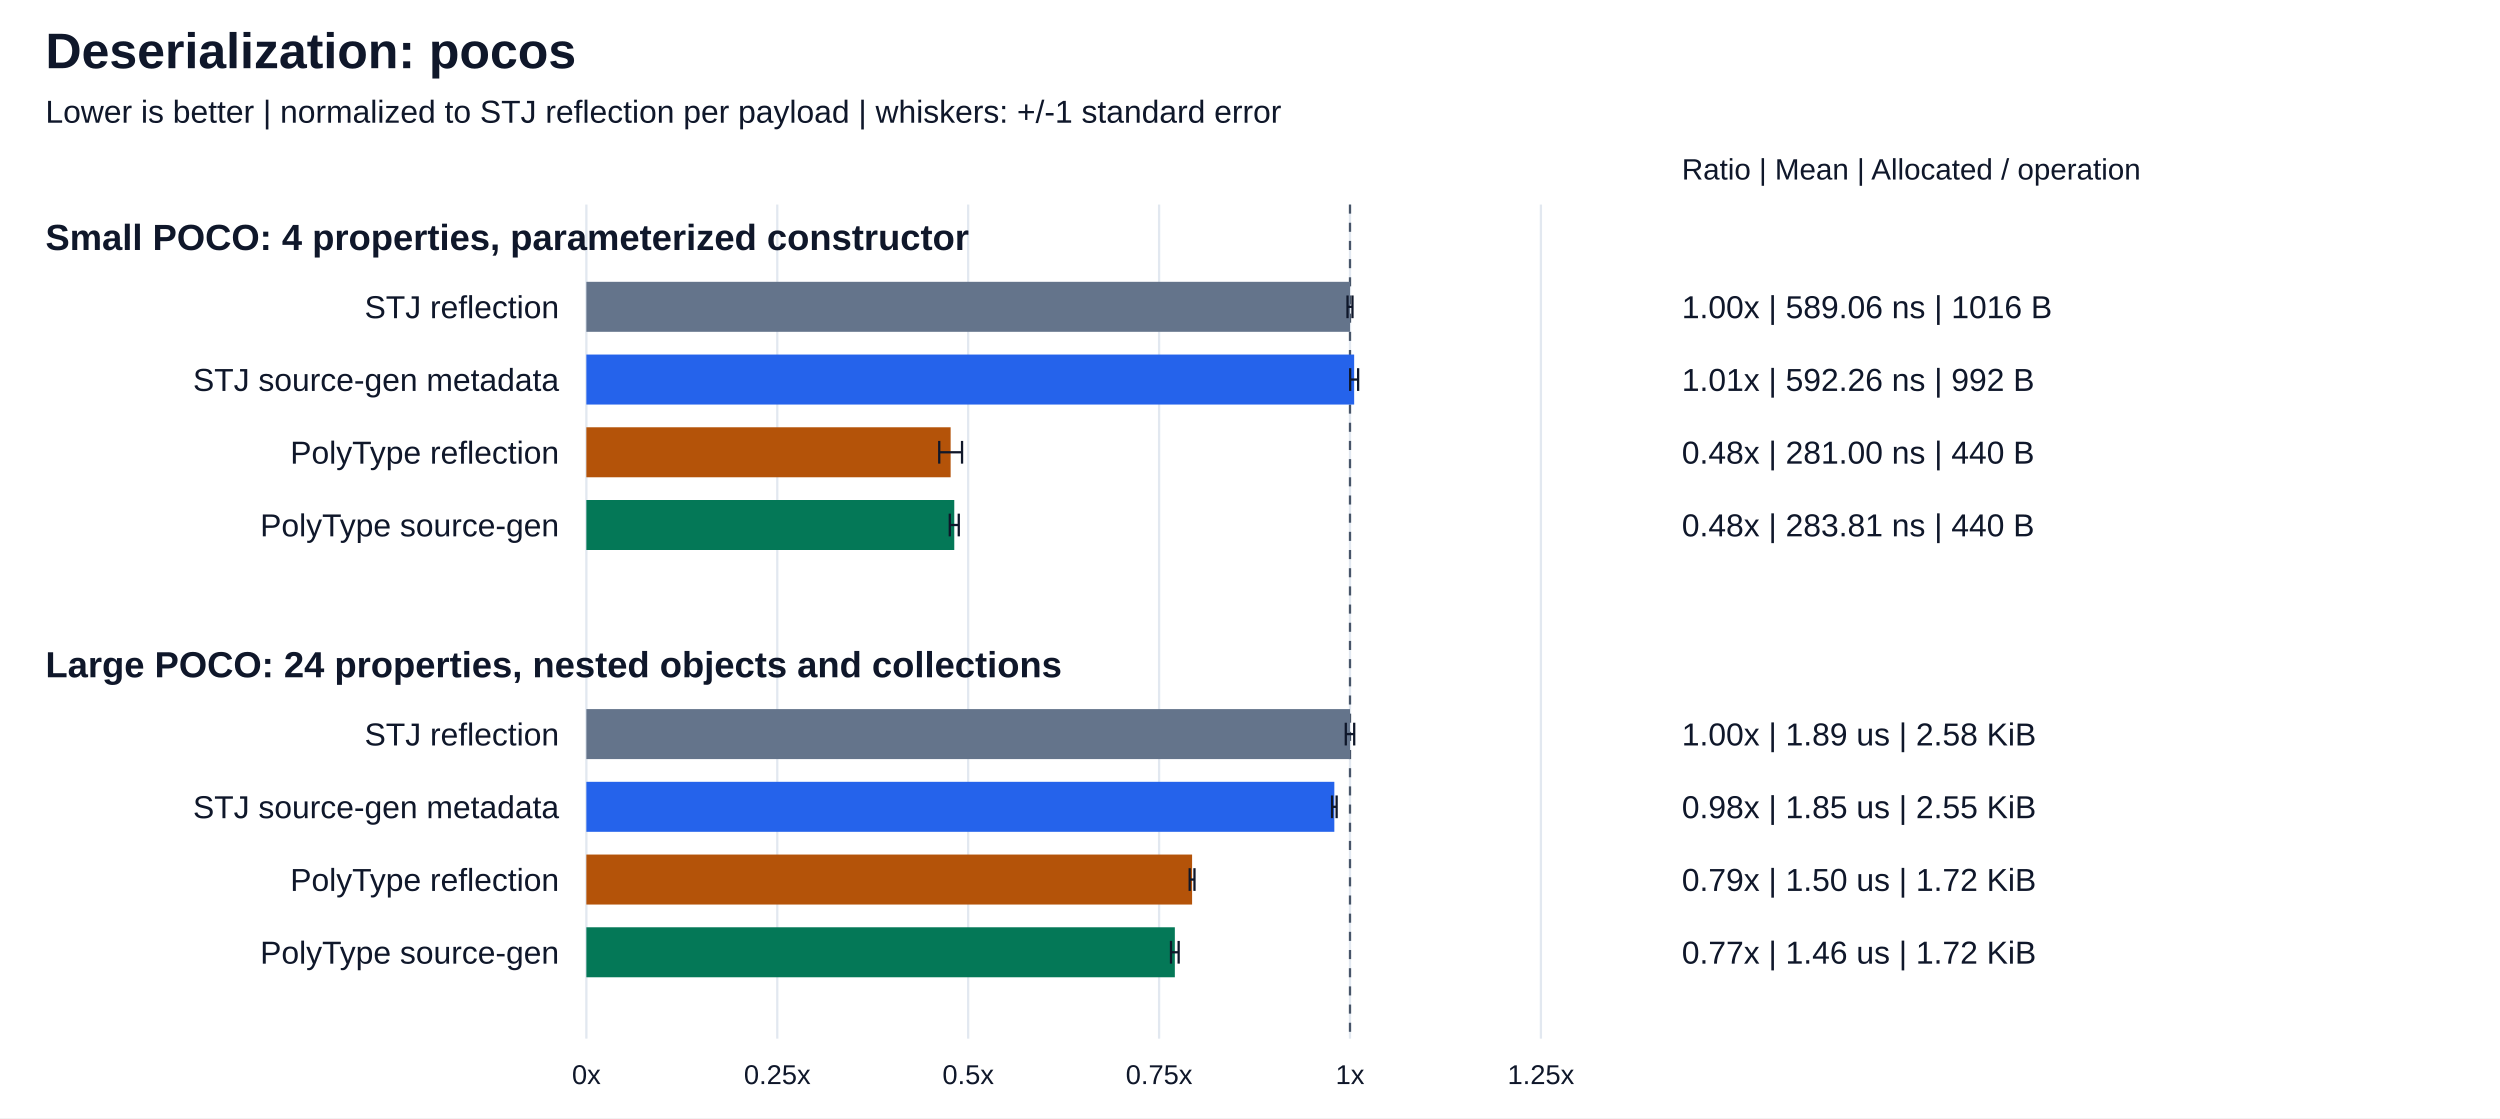
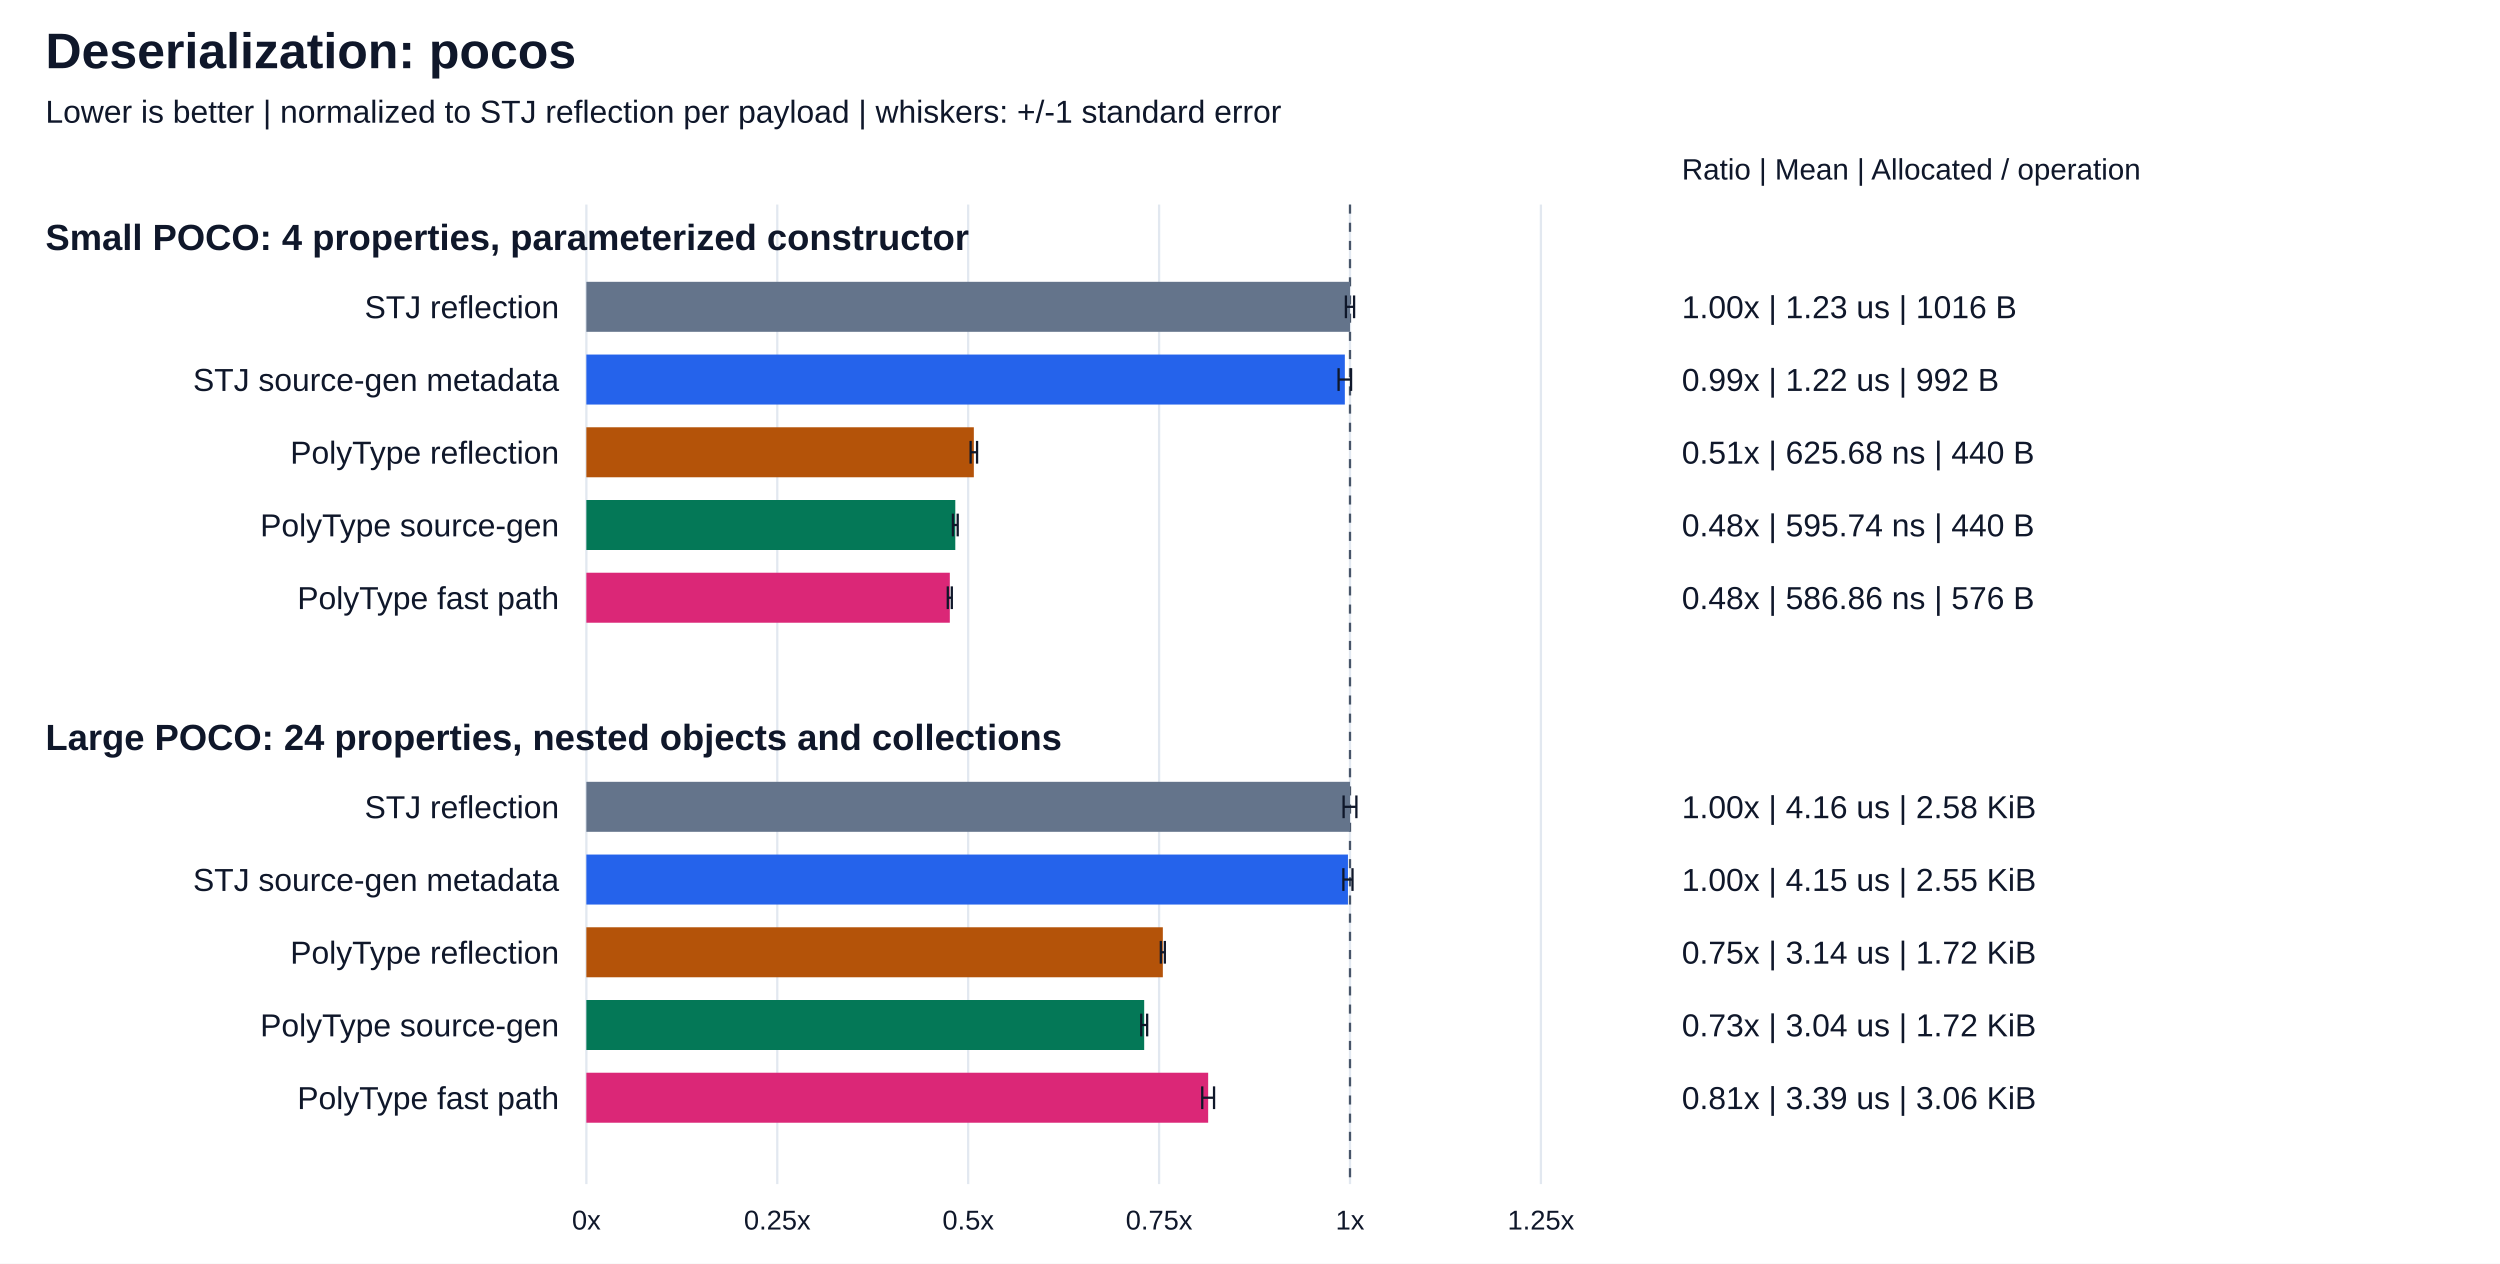
- <svg xmlns="http://www.w3.org/2000/svg" width="1100" height="492" viewBox="0 0 1100 492" role="img" aria-labelledby="title desc">
+ <svg xmlns="http://www.w3.org/2000/svg" width="1100" height="556" viewBox="0 0 1100 556" role="img" aria-labelledby="title desc">
  <rect width="100%" height="100%" fill="#ffffff" />
  <g font-family="Arial, sans-serif" font-size="14" fill="#0f172a">
    <text x="20" y="30" font-size="22" font-weight="bold">Deserialization: pocos</text>
    <text x="20" y="54">Lower is better | normalized to STJ reflection per payload | whiskers: +/-1 standard error</text>
    <text x="740" y="79" font-size="13">Ratio | Mean | Allocated / operation</text>
-     <line x1="258.00" y1="90" x2="258.00" y2="457" stroke="#e2e8f0" />
-     <text x="258.00" y="477" text-anchor="middle" font-size="12">0x</text>
-     <line x1="342.00" y1="90" x2="342.00" y2="457" stroke="#e2e8f0" />
-     <text x="342.00" y="477" text-anchor="middle" font-size="12">0.25x</text>
-     <line x1="426.00" y1="90" x2="426.00" y2="457" stroke="#e2e8f0" />
-     <text x="426.00" y="477" text-anchor="middle" font-size="12">0.5x</text>
-     <line x1="510.00" y1="90" x2="510.00" y2="457" stroke="#e2e8f0" />
-     <text x="510.00" y="477" text-anchor="middle" font-size="12">0.75x</text>
-     <line x1="594.00" y1="90" x2="594.00" y2="457" stroke="#e2e8f0" />
-     <text x="594.00" y="477" text-anchor="middle" font-size="12">1x</text>
-     <line x1="678.00" y1="90" x2="678.00" y2="457" stroke="#e2e8f0" />
-     <text x="678.00" y="477" text-anchor="middle" font-size="12">1.25x</text>
-     <line x1="594.00" y1="90" x2="594.00" y2="457" stroke="#475569" stroke-dasharray="4 4" />
+     <line x1="258.00" y1="90" x2="258.00" y2="521" stroke="#e2e8f0" />
+     <text x="258.00" y="541" text-anchor="middle" font-size="12">0x</text>
+     <line x1="342.00" y1="90" x2="342.00" y2="521" stroke="#e2e8f0" />
+     <text x="342.00" y="541" text-anchor="middle" font-size="12">0.25x</text>
+     <line x1="426.00" y1="90" x2="426.00" y2="521" stroke="#e2e8f0" />
+     <text x="426.00" y="541" text-anchor="middle" font-size="12">0.5x</text>
+     <line x1="510.00" y1="90" x2="510.00" y2="521" stroke="#e2e8f0" />
+     <text x="510.00" y="541" text-anchor="middle" font-size="12">0.75x</text>
+     <line x1="594.00" y1="90" x2="594.00" y2="521" stroke="#e2e8f0" />
+     <text x="594.00" y="541" text-anchor="middle" font-size="12">1x</text>
+     <line x1="678.00" y1="90" x2="678.00" y2="521" stroke="#e2e8f0" />
+     <text x="678.00" y="541" text-anchor="middle" font-size="12">1.25x</text>
+     <line x1="594.00" y1="90" x2="594.00" y2="521" stroke="#475569" stroke-dasharray="4 4" />
    <text x="20" y="110" font-weight="bold" font-size="16">Small POCO: 4 properties, parameterized constructor</text>
    <text x="246" y="140" text-anchor="end">STJ reflection</text>
    <rect x="258" y="124" width="336.00" height="22" fill="#64748b" />
-     <path d="M 592.91 135 H 595.09 M 592.91 130 V 140 M 595.09 130 V 140" stroke="#0f172a" fill="none" />
-     <text x="740" y="140">1.00x | 589.06 ns | 1016 B</text>
+     <path d="M 592.20 135 H 595.80 M 592.20 130 V 140 M 595.80 130 V 140" stroke="#0f172a" fill="none" />
+     <text x="740" y="140">1.00x | 1.23 us | 1016 B</text>
    <text x="246" y="172" text-anchor="end">STJ source-gen metadata</text>
-     <rect x="258" y="156" width="337.83" height="22" fill="#2563eb" />
-     <path d="M 594.07 167 H 597.58 M 594.07 162 V 172 M 597.58 162 V 172" stroke="#0f172a" fill="none" />
-     <text x="740" y="172">1.01x | 592.26 ns | 992 B</text>
+     <rect x="258" y="156" width="333.73" height="22" fill="#2563eb" />
+     <path d="M 588.98 167 H 594.47 M 588.98 162 V 172 M 594.47 162 V 172" stroke="#0f172a" fill="none" />
+     <text x="740" y="172">0.99x | 1.22 us | 992 B</text>
    <text x="246" y="204" text-anchor="end">PolyType reflection</text>
-     <rect x="258" y="188" width="160.28" height="22" fill="#b45309" />
-     <path d="M 413.26 199 H 423.30 M 413.26 194 V 204 M 423.30 194 V 204" stroke="#0f172a" fill="none" />
-     <text x="740" y="204">0.48x | 281.00 ns | 440 B</text>
+     <rect x="258" y="188" width="170.49" height="22" fill="#b45309" />
+     <path d="M 427.08 199 H 429.91 M 427.08 194 V 204 M 429.91 194 V 204" stroke="#0f172a" fill="none" />
+     <text x="740" y="204">0.51x | 625.68 ns | 440 B</text>
    <text x="246" y="236" text-anchor="end">PolyType source-gen</text>
-     <rect x="258" y="220" width="161.88" height="22" fill="#047857" />
-     <path d="M 417.91 231 H 421.86 M 417.91 226 V 236 M 421.86 226 V 236" stroke="#0f172a" fill="none" />
-     <text x="740" y="236">0.48x | 283.81 ns | 440 B</text>
-     <text x="20" y="298" font-weight="bold" font-size="16">Large POCO: 24 properties, nested objects and collections</text>
-     <text x="246" y="328" text-anchor="end">STJ reflection</text>
-     <rect x="258" y="312" width="336.00" height="22" fill="#64748b" />
-     <path d="M 592.15 323 H 595.85 M 592.15 318 V 328 M 595.85 318 V 328" stroke="#0f172a" fill="none" />
-     <text x="740" y="328">1.00x | 1.89 us | 2.58 KiB</text>
-     <text x="246" y="360" text-anchor="end">STJ source-gen metadata</text>
-     <rect x="258" y="344" width="329.11" height="22" fill="#2563eb" />
-     <path d="M 586.10 355 H 588.12 M 586.10 350 V 360 M 588.12 350 V 360" stroke="#0f172a" fill="none" />
-     <text x="740" y="360">0.98x | 1.85 us | 2.55 KiB</text>
-     <text x="246" y="392" text-anchor="end">PolyType reflection</text>
-     <rect x="258" y="376" width="266.52" height="22" fill="#b45309" />
-     <path d="M 523.47 387 H 525.57 M 523.47 382 V 392 M 525.57 382 V 392" stroke="#0f172a" fill="none" />
-     <text x="740" y="392">0.79x | 1.50 us | 1.72 KiB</text>
-     <text x="246" y="424" text-anchor="end">PolyType source-gen</text>
-     <rect x="258" y="408" width="258.93" height="22" fill="#047857" />
-     <path d="M 515.24 419 H 518.61 M 515.24 414 V 424 M 518.61 414 V 424" stroke="#0f172a" fill="none" />
-     <text x="740" y="424">0.77x | 1.46 us | 1.72 KiB</text>
+     <rect x="258" y="220" width="162.33" height="22" fill="#047857" />
+     <path d="M 419.28 231 H 421.39 M 419.28 226 V 236 M 421.39 226 V 236" stroke="#0f172a" fill="none" />
+     <text x="740" y="236">0.48x | 595.74 ns | 440 B</text>
+     <text x="246" y="268" text-anchor="end">PolyType fast path</text>
+     <rect x="258" y="252" width="159.92" height="22" fill="#db2777" />
+     <path d="M 417.03 263 H 418.80 M 417.03 258 V 268 M 418.80 258 V 268" stroke="#0f172a" fill="none" />
+     <text x="740" y="268">0.48x | 586.86 ns | 576 B</text>
+     <text x="20" y="330" font-weight="bold" font-size="16">Large POCO: 24 properties, nested objects and collections</text>
+     <text x="246" y="360" text-anchor="end">STJ reflection</text>
+     <rect x="258" y="344" width="336.00" height="22" fill="#64748b" />
+     <path d="M 591.19 355 H 596.81 M 591.19 350 V 360 M 596.81 350 V 360" stroke="#0f172a" fill="none" />
+     <text x="740" y="360">1.00x | 4.16 us | 2.58 KiB</text>
+     <text x="246" y="392" text-anchor="end">STJ source-gen metadata</text>
+     <rect x="258" y="376" width="335.10" height="22" fill="#2563eb" />
+     <path d="M 591.09 387 H 595.10 M 591.09 382 V 392 M 595.10 382 V 392" stroke="#0f172a" fill="none" />
+     <text x="740" y="392">1.00x | 4.15 us | 2.55 KiB</text>
+     <text x="246" y="424" text-anchor="end">PolyType reflection</text>
+     <rect x="258" y="408" width="253.65" height="22" fill="#b45309" />
+     <path d="M 510.77 419 H 512.53 M 510.77 414 V 424 M 512.53 414 V 424" stroke="#0f172a" fill="none" />
+     <text x="740" y="424">0.75x | 3.14 us | 1.72 KiB</text>
+     <text x="246" y="456" text-anchor="end">PolyType source-gen</text>
+     <rect x="258" y="440" width="245.44" height="22" fill="#047857" />
+     <path d="M 502.14 451 H 504.75 M 502.14 446 V 456 M 504.75 446 V 456" stroke="#0f172a" fill="none" />
+     <text x="740" y="456">0.73x | 3.04 us | 1.72 KiB</text>
+     <text x="246" y="488" text-anchor="end">PolyType fast path</text>
+     <rect x="258" y="472" width="273.59" height="22" fill="#db2777" />
+     <path d="M 528.99 483 H 534.18 M 528.99 478 V 488 M 534.18 478 V 488" stroke="#0f172a" fill="none" />
+     <text x="740" y="488">0.81x | 3.39 us | 3.06 KiB</text>
  </g>
</svg>
